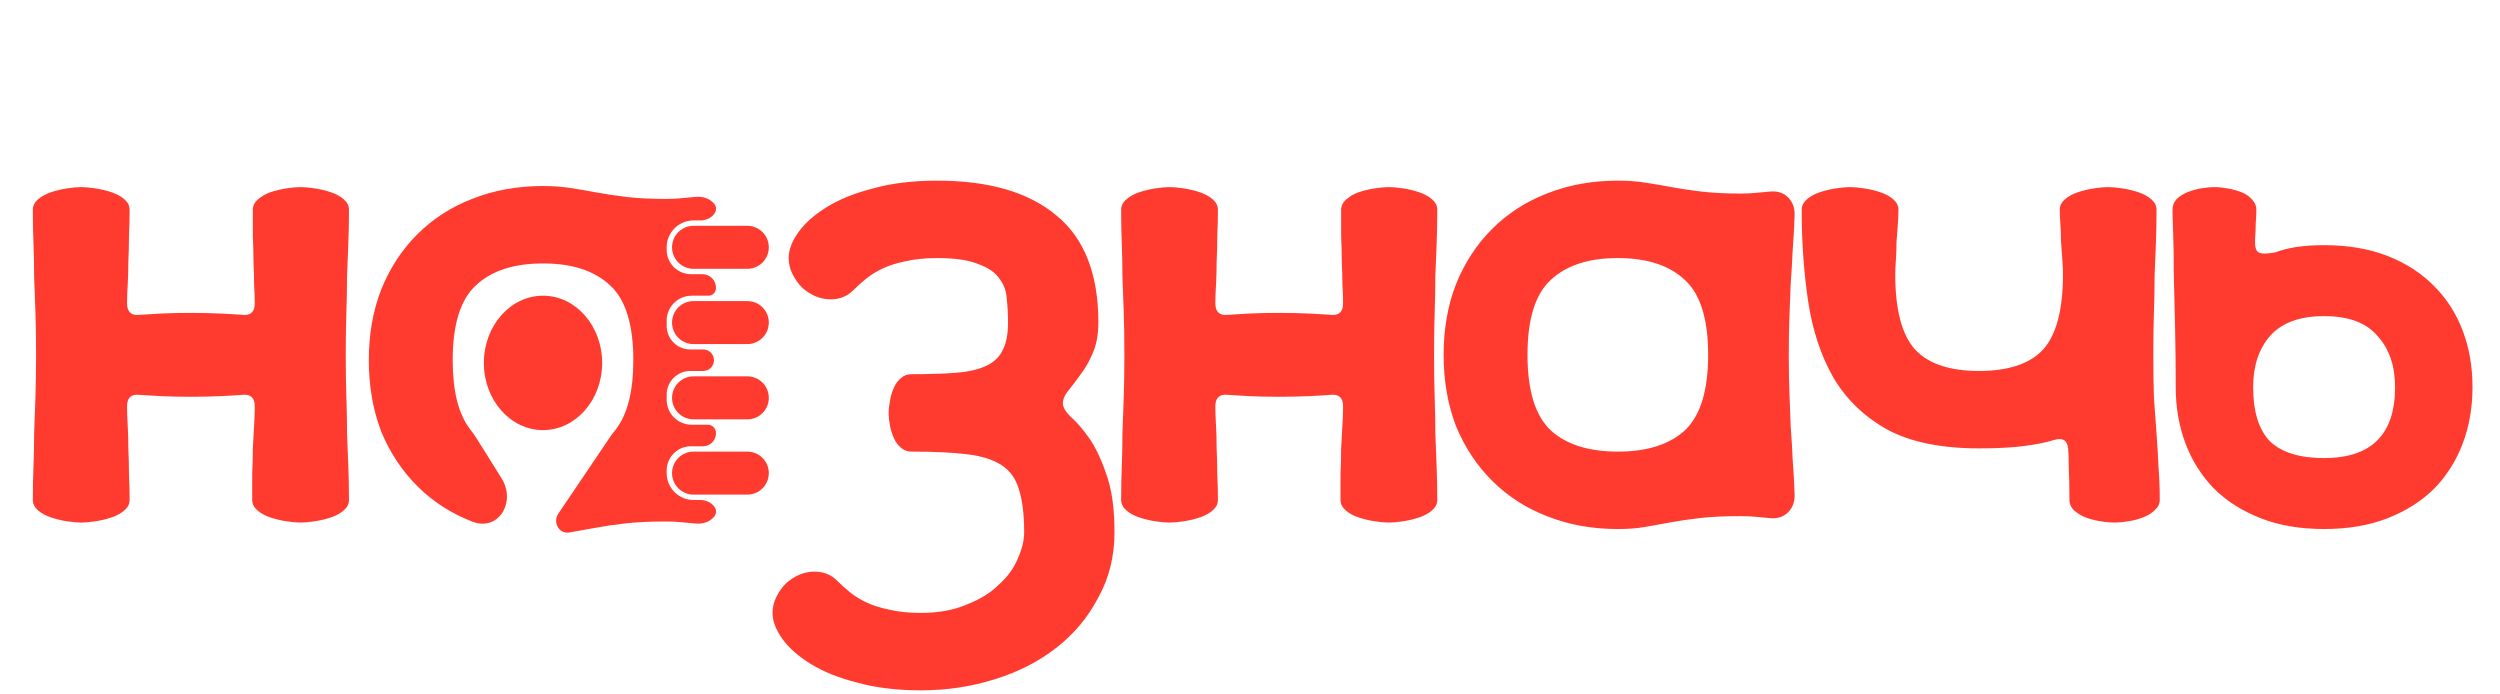
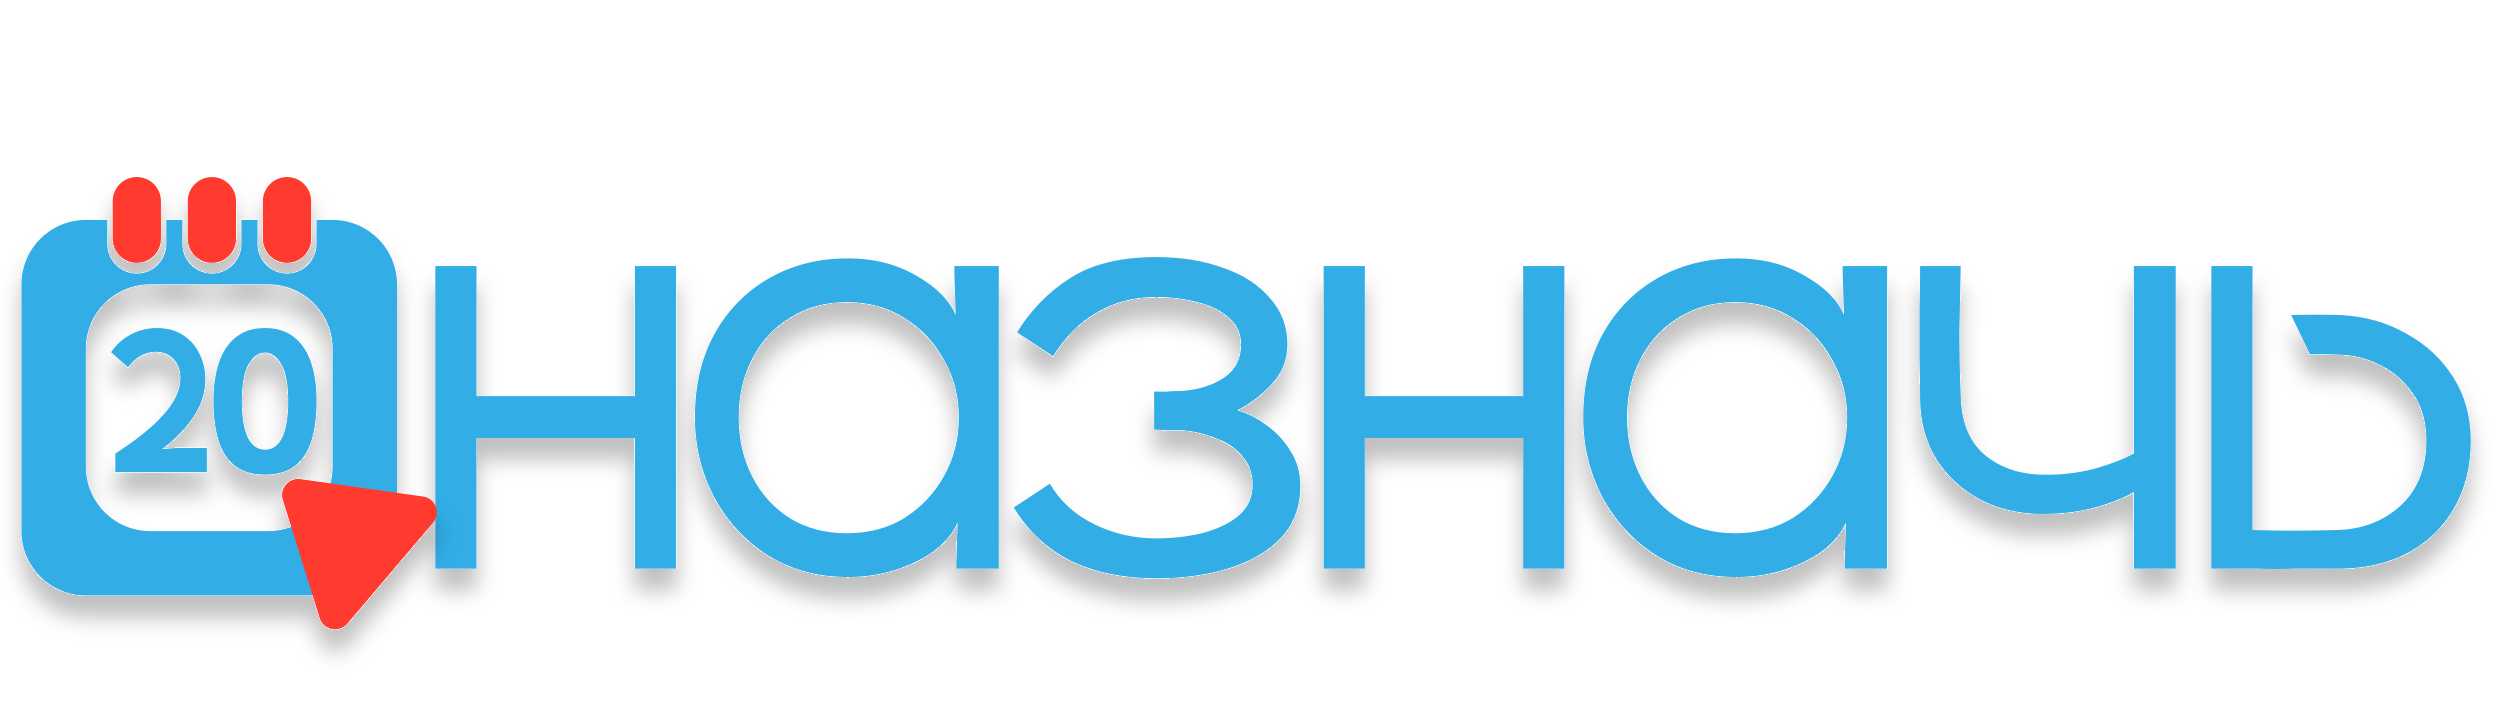
- <svg xmlns="http://www.w3.org/2000/svg" width="465" height="129" viewBox="0 0 465 129" fill="none">
-   <rect x="125" y="42" width="18" height="8" rx="4" fill="#FF3B30" />
-   <rect x="125" y="56" width="18" height="8" rx="4" fill="#FF3B30" />
-   <rect x="125" y="70" width="18" height="8" rx="4" fill="#FF3B30" />
-   <rect x="125" y="84" width="18" height="8" rx="4" fill="#FF3B30" />
-   <ellipse cx="101" cy="67.5" rx="11" ry="12.5" fill="#FF3B30" />
-   <path fill-rule="evenodd" clip-rule="evenodd" d="M70.88 53.92C69.36 57.84 68.6 62.2 68.6 67C68.6 71.8 69.36 76.2 70.88 80.2C72.48 84.12 74.72 87.52 77.6 90.4C80.48 93.28 83.88 95.48 87.8 97V97C92.685 98.954 96.071 93.414 93.283 88.952L88.576 81.422C88.207 80.832 87.772 80.287 87.355 79.73C85.251 76.918 84.2 72.675 84.2 67C84.2 60.36 85.64 55.72 88.52 53.08C91.4 50.36 95.56 49 101 49C106.44 49 110.6 50.36 113.48 53.08C116.36 55.72 117.8 60.36 117.8 67C117.8 72.777 116.71 77.07 114.53 79.879C114.178 80.334 113.812 80.778 113.491 81.254L103.87 95.508C102.755 97.159 103.955 99.368 105.92 99.04V99.04C107.36 98.8 108.92 98.52 110.6 98.2C112.28 97.88 114.16 97.6 116.24 97.36C118.32 97.12 120.84 97 123.8 97C124.92 97 125.84 97.04 126.56 97.12C127.36 97.2 128.24 97.28 129.2 97.36C130.64 97.52 131.8 97.16 132.68 96.28C134.095 94.864 132.291 93 130.289 93H129C126.239 93 124 90.761 124 88V87.524C124 85.026 126.026 83 128.524 83H130.776C132.167 83 133.271 81.826 133.16 80.44C133.129 79.636 132.468 79 131.663 79H128.639C126.077 79 124 76.923 124 74.361V73.385C124 70.963 125.963 69 128.385 69H130.808C131.91 69 132.8 68.102 132.8 67C132.8 65.898 131.91 65 130.808 65H128.385C125.963 65 124 63.037 124 60.615V59.643C124 57.079 126.079 55 128.643 55H131.786C132.524 55 133.13 54.417 133.16 53.68C133.271 52.228 132.115 51 130.658 51H128.529C126.028 51 124 48.972 124 46.471V46C124 43.239 126.239 41 129 41H130.289C132.291 41 134.095 39.136 132.68 37.72C131.8 36.84 130.64 36.48 129.2 36.64C128.24 36.72 127.36 36.8 126.56 36.88C125.84 36.96 124.92 37 123.8 37C121.08 37 118.68 36.88 116.6 36.64C114.6 36.4 112.72 36.12 110.96 35.8C109.28 35.48 107.64 35.2 106.04 34.96C104.52 34.72 102.84 34.6 101 34.6C96.2 34.6 91.8 35.4 87.8 37C83.88 38.52 80.48 40.72 77.6 43.6C74.72 46.48 72.48 49.92 70.88 53.92Z" fill="#FF3B30" />
-   <path d="M6.109 39C6.109 38.28 6.429 37.64 7.069 37.08C7.709 36.52 8.509 36.08 9.469 35.76C10.429 35.44 11.429 35.2 12.469 35.04C13.509 34.88 14.389 34.8 15.109 34.8C15.829 34.8 16.709 34.88 17.749 35.04C18.789 35.2 19.789 35.44 20.749 35.76C21.709 36.08 22.509 36.52 23.149 37.08C23.789 37.64 24.109 38.28 24.109 39C24.109 40.6 24.069 42.24 23.989 43.92C23.989 45.52 23.949 47.12 23.869 48.72C23.869 50.24 23.829 51.68 23.749 53.04C23.669 54.32 23.629 55.44 23.629 56.4C23.629 58 24.389 58.72 25.909 58.56C26.949 58.48 28.269 58.4 29.869 58.32C31.549 58.24 33.429 58.2 35.509 58.2C37.589 58.2 39.429 58.24 41.029 58.32C42.709 58.4 44.069 58.48 45.109 58.56C46.629 58.72 47.389 58 47.389 56.4C47.389 55.44 47.349 54.32 47.269 53.04C47.269 51.68 47.229 50.24 47.149 48.72C47.149 47.12 47.109 45.52 47.029 43.92C47.029 42.24 47.029 40.6 47.029 39C47.029 38.28 47.349 37.64 47.989 37.08C48.629 36.52 49.389 36.08 50.269 35.76C51.229 35.44 52.229 35.2 53.269 35.04C54.309 34.88 55.189 34.8 55.909 34.8C56.629 34.8 57.509 34.88 58.549 35.04C59.589 35.2 60.589 35.44 61.549 35.76C62.509 36.08 63.309 36.52 63.949 37.08C64.589 37.64 64.909 38.28 64.909 39C64.909 41.24 64.869 43.36 64.789 45.36C64.709 47.28 64.629 49.28 64.549 51.36C64.549 53.44 64.509 55.64 64.429 57.96C64.349 60.28 64.309 62.96 64.309 66C64.309 68.96 64.349 71.64 64.429 74.04C64.509 76.36 64.549 78.56 64.549 80.64C64.629 82.72 64.709 84.76 64.789 86.76C64.869 88.68 64.909 90.76 64.909 93C64.909 93.72 64.589 94.36 63.949 94.92C63.309 95.48 62.509 95.92 61.549 96.24C60.589 96.56 59.589 96.8 58.549 96.96C57.509 97.12 56.629 97.2 55.909 97.2C55.189 97.2 54.309 97.12 53.269 96.96C52.229 96.8 51.229 96.56 50.269 96.24C49.309 95.92 48.509 95.48 47.869 94.92C47.229 94.36 46.909 93.72 46.909 93C46.909 91.4 46.909 89.8 46.909 88.2C46.989 86.52 47.029 84.92 47.029 83.4C47.109 81.8 47.189 80.36 47.269 79.08C47.349 77.72 47.389 76.56 47.389 75.6C47.389 74 46.629 73.28 45.109 73.44C44.069 73.52 42.709 73.6 41.029 73.68C39.429 73.76 37.589 73.8 35.509 73.8C33.429 73.8 31.549 73.76 29.869 73.68C28.269 73.6 26.949 73.52 25.909 73.44C24.389 73.28 23.629 74 23.629 75.6C23.629 76.56 23.669 77.72 23.749 79.08C23.829 80.36 23.869 81.8 23.869 83.4C23.949 84.92 23.989 86.52 23.989 88.2C24.069 89.8 24.109 91.4 24.109 93C24.109 93.72 23.789 94.36 23.149 94.92C22.509 95.48 21.709 95.92 20.749 96.24C19.789 96.56 18.789 96.8 17.749 96.96C16.709 97.12 15.829 97.2 15.109 97.2C14.389 97.2 13.509 97.12 12.469 96.96C11.429 96.8 10.429 96.56 9.469 96.24C8.509 95.92 7.709 95.48 7.069 94.92C6.429 94.36 6.109 93.72 6.109 93C6.109 90.76 6.149 88.68 6.229 86.76C6.309 84.76 6.349 82.72 6.349 80.64C6.429 78.56 6.509 76.36 6.589 74.04C6.669 71.64 6.709 68.96 6.709 66C6.709 62.96 6.669 60.28 6.589 57.96C6.509 55.64 6.429 53.48 6.349 51.48C6.349 49.4 6.309 47.36 6.229 45.36C6.149 43.36 6.109 41.24 6.109 39Z" fill="#FF3B30" />
-   <path d="M143.695 114C143.695 112.96 143.935 111.96 144.415 111C144.895 110.04 145.495 109.2 146.215 108.48C146.935 107.84 147.735 107.32 148.615 106.92C149.575 106.52 150.535 106.32 151.495 106.32C153.175 106.32 154.575 106.88 155.695 108C156.415 108.72 157.215 109.44 158.095 110.16C158.975 110.88 160.015 111.52 161.215 112.08C162.415 112.64 163.815 113.08 165.415 113.4C167.095 113.8 169.055 114 171.295 114C174.575 114 177.415 113.48 179.815 112.44C182.295 111.48 184.295 110.24 185.815 108.72C187.415 107.28 188.575 105.68 189.295 103.92C190.095 102.16 190.495 100.52 190.495 99C190.495 95.72 190.175 93.08 189.535 91.08C188.975 89.08 187.895 87.56 186.295 86.52C184.695 85.48 182.535 84.8 179.815 84.48C177.175 84.16 173.735 84 169.495 84C168.775 84 168.135 83.76 167.575 83.28C167.015 82.8 166.575 82.2 166.255 81.48C165.935 80.76 165.695 80 165.535 79.2C165.375 78.32 165.295 77.52 165.295 76.8C165.295 76.08 165.375 75.32 165.535 74.52C165.695 73.64 165.935 72.84 166.255 72.12C166.575 71.4 167.015 70.8 167.575 70.32C168.135 69.84 168.775 69.6 169.495 69.6C172.615 69.6 175.295 69.52 177.535 69.36C179.855 69.2 181.735 68.8 183.175 68.16C184.695 67.52 185.775 66.56 186.415 65.28C187.135 64 187.495 62.24 187.495 60C187.495 58.48 187.415 57 187.255 55.56C187.175 54.12 186.695 52.84 185.815 51.72C185.015 50.6 183.695 49.72 181.855 49.08C180.095 48.36 177.575 48 174.295 48C172.055 48 170.095 48.2 168.415 48.6C166.815 48.92 165.415 49.36 164.215 49.92C163.015 50.48 161.975 51.12 161.095 51.84C160.215 52.56 159.415 53.28 158.695 54C157.575 55.12 156.175 55.68 154.495 55.68C153.535 55.68 152.575 55.48 151.615 55.08C150.735 54.68 149.935 54.16 149.215 53.52C148.495 52.8 147.895 51.96 147.415 51C146.935 50.04 146.695 49.04 146.695 48C146.695 46.48 147.295 44.88 148.495 43.2C149.695 41.52 151.455 39.96 153.775 38.52C156.095 37.08 158.975 35.92 162.415 35.04C165.855 34.08 169.815 33.6 174.295 33.6C183.975 33.6 191.375 35.76 196.495 40.08C201.695 44.32 204.295 50.96 204.295 60C204.295 62.24 203.935 64.16 203.215 65.76C202.575 67.28 201.815 68.6 200.935 69.72C200.135 70.84 199.375 71.84 198.655 72.72C198.015 73.52 197.695 74.28 197.695 75C197.695 75.72 198.175 76.56 199.135 77.52C200.175 78.4 201.295 79.68 202.495 81.36C203.695 83.04 204.775 85.28 205.735 88.08C206.775 90.88 207.295 94.52 207.295 99C207.295 103.48 206.295 107.52 204.295 111.12C202.375 114.8 199.775 117.92 196.495 120.48C193.215 123.04 189.375 125 184.975 126.36C180.655 127.72 176.095 128.4 171.295 128.4C166.815 128.4 162.855 127.92 159.415 126.96C155.975 126.08 153.095 124.92 150.775 123.48C148.455 122.04 146.695 120.48 145.495 118.8C144.295 117.12 143.695 115.52 143.695 114ZM208.533 39C208.533 38.28 208.853 37.64 209.493 37.08C210.133 36.52 210.933 36.08 211.893 35.76C212.853 35.44 213.853 35.2 214.893 35.04C215.933 34.88 216.813 34.8 217.533 34.8C218.253 34.8 219.133 34.88 220.173 35.04C221.213 35.2 222.213 35.44 223.173 35.76C224.133 36.08 224.933 36.52 225.573 37.08C226.213 37.64 226.533 38.28 226.533 39C226.533 40.6 226.493 42.24 226.413 43.92C226.413 45.52 226.373 47.12 226.293 48.72C226.293 50.24 226.253 51.68 226.173 53.04C226.093 54.32 226.053 55.44 226.053 56.4C226.053 58 226.813 58.72 228.333 58.56C229.373 58.48 230.693 58.4 232.293 58.32C233.973 58.24 235.853 58.2 237.933 58.2C240.013 58.2 241.853 58.24 243.453 58.32C245.133 58.4 246.493 58.48 247.533 58.56C249.053 58.72 249.813 58 249.813 56.4C249.813 55.44 249.773 54.32 249.693 53.04C249.693 51.68 249.653 50.24 249.573 48.72C249.573 47.12 249.533 45.52 249.453 43.92C249.453 42.24 249.453 40.6 249.453 39C249.453 38.28 249.773 37.64 250.413 37.08C251.053 36.52 251.813 36.08 252.693 35.76C253.653 35.44 254.653 35.2 255.693 35.04C256.733 34.88 257.613 34.8 258.333 34.8C259.053 34.8 259.933 34.88 260.973 35.04C262.013 35.2 263.013 35.44 263.973 35.76C264.933 36.08 265.733 36.52 266.373 37.08C267.013 37.64 267.333 38.28 267.333 39C267.333 41.24 267.293 43.36 267.213 45.36C267.133 47.28 267.053 49.28 266.973 51.36C266.973 53.44 266.933 55.64 266.853 57.96C266.773 60.28 266.733 62.96 266.733 66C266.733 68.96 266.773 71.64 266.853 74.04C266.933 76.36 266.973 78.56 266.973 80.64C267.053 82.72 267.133 84.76 267.213 86.76C267.293 88.68 267.333 90.76 267.333 93C267.333 93.72 267.013 94.36 266.373 94.92C265.733 95.48 264.933 95.92 263.973 96.24C263.013 96.56 262.013 96.8 260.973 96.96C259.933 97.12 259.053 97.2 258.333 97.2C257.613 97.2 256.733 97.12 255.693 96.96C254.653 96.8 253.653 96.56 252.693 96.24C251.733 95.92 250.933 95.48 250.293 94.92C249.653 94.36 249.333 93.72 249.333 93C249.333 91.4 249.333 89.8 249.333 88.2C249.413 86.52 249.453 84.92 249.453 83.4C249.533 81.8 249.613 80.36 249.693 79.08C249.773 77.72 249.813 76.56 249.813 75.6C249.813 74 249.053 73.28 247.533 73.44C246.493 73.52 245.133 73.6 243.453 73.68C241.853 73.76 240.013 73.8 237.933 73.8C235.853 73.8 233.973 73.76 232.293 73.68C230.693 73.6 229.373 73.52 228.333 73.44C226.813 73.28 226.053 74 226.053 75.6C226.053 76.56 226.093 77.72 226.173 79.08C226.253 80.36 226.293 81.8 226.293 83.4C226.373 84.92 226.413 86.52 226.413 88.2C226.493 89.8 226.533 91.4 226.533 93C226.533 93.72 226.213 94.36 225.573 94.92C224.933 95.48 224.133 95.92 223.173 96.24C222.213 96.56 221.213 96.8 220.173 96.96C219.133 97.12 218.253 97.2 217.533 97.2C216.813 97.2 215.933 97.12 214.893 96.96C213.853 96.8 212.853 96.56 211.893 96.24C210.933 95.92 210.133 95.48 209.493 94.92C208.853 94.36 208.533 93.72 208.533 93C208.533 90.76 208.573 88.68 208.653 86.76C208.733 84.76 208.773 82.72 208.773 80.64C208.853 78.56 208.933 76.36 209.013 74.04C209.093 71.64 209.133 68.96 209.133 66C209.133 62.96 209.093 60.28 209.013 57.96C208.933 55.64 208.853 53.48 208.773 51.48C208.773 49.4 208.733 47.36 208.653 45.36C208.573 43.36 208.533 41.24 208.533 39ZM268.514 66C268.514 61.2 269.274 56.84 270.794 52.92C272.394 48.92 274.634 45.48 277.514 42.6C280.394 39.72 283.794 37.52 287.714 36C291.714 34.4 296.114 33.6 300.914 33.6C302.754 33.6 304.434 33.72 305.954 33.96C307.554 34.2 309.194 34.48 310.874 34.8C312.634 35.12 314.514 35.4 316.514 35.64C318.594 35.88 320.994 36 323.714 36C324.834 36 325.754 35.96 326.474 35.88C327.274 35.8 328.154 35.72 329.114 35.64C330.554 35.48 331.714 35.84 332.594 36.72C333.474 37.6 333.874 38.76 333.794 40.2C333.714 42.44 333.594 44.56 333.434 46.56C333.354 48.56 333.234 50.6 333.074 52.68C332.994 54.68 332.914 56.76 332.834 58.92C332.754 61.08 332.714 63.44 332.714 66C332.714 68.56 332.754 70.92 332.834 73.08C332.914 75.24 332.994 77.36 333.074 79.44C333.234 81.44 333.354 83.44 333.434 85.44C333.594 87.44 333.714 89.56 333.794 91.8C333.874 93.24 333.474 94.4 332.594 95.28C331.714 96.16 330.554 96.52 329.114 96.36C328.154 96.28 327.274 96.2 326.474 96.12C325.754 96.04 324.834 96 323.714 96C320.754 96 318.234 96.12 316.154 96.36C314.074 96.6 312.194 96.88 310.514 97.2C308.834 97.52 307.274 97.8 305.834 98.04C304.394 98.28 302.754 98.4 300.914 98.4C296.114 98.4 291.714 97.6 287.714 96C283.794 94.48 280.394 92.28 277.514 89.4C274.634 86.52 272.394 83.12 270.794 79.2C269.274 75.2 268.514 70.8 268.514 66ZM300.914 84C306.354 84 310.514 82.68 313.394 80.04C316.274 77.32 317.714 72.64 317.714 66C317.714 59.36 316.274 54.72 313.394 52.08C310.514 49.36 306.354 48 300.914 48C295.474 48 291.314 49.36 288.434 52.08C285.554 54.72 284.114 59.36 284.114 66C284.114 72.64 285.554 77.32 288.434 80.04C291.314 82.68 295.474 84 300.914 84ZM344.114 34.8C344.834 34.8 345.714 34.88 346.754 35.04C347.794 35.2 348.794 35.44 349.754 35.76C350.714 36.08 351.514 36.52 352.154 37.08C352.794 37.64 353.114 38.28 353.114 39C353.114 39.72 353.074 40.64 352.994 41.76C352.914 42.8 352.834 43.88 352.754 45C352.754 46.12 352.714 47.24 352.634 48.36C352.554 49.4 352.514 50.28 352.514 51C352.514 57.64 353.754 62.32 356.234 65.04C358.714 67.68 362.674 69 368.114 69C373.554 69 377.514 67.68 379.994 65.04C382.474 62.32 383.714 57.64 383.714 51C383.714 50.28 383.674 49.4 383.594 48.36C383.514 47.24 383.434 46.12 383.354 45C383.354 43.88 383.314 42.8 383.234 41.76C383.154 40.64 383.114 39.72 383.114 39C383.114 38.28 383.434 37.64 384.074 37.08C384.714 36.52 385.514 36.08 386.474 35.76C387.434 35.44 388.434 35.2 389.474 35.04C390.514 34.88 391.394 34.8 392.114 34.8C392.834 34.8 393.714 34.88 394.754 35.04C395.794 35.2 396.794 35.44 397.754 35.76C398.714 36.08 399.514 36.52 400.154 37.08C400.794 37.64 401.114 38.28 401.114 39C401.114 41.24 401.074 43.36 400.994 45.36C400.914 47.28 400.834 49.28 400.754 51.36C400.754 53.44 400.714 55.64 400.634 57.96C400.554 60.28 400.514 62.96 400.514 66C400.514 68.96 400.554 71.64 400.634 74.04C400.794 76.36 400.954 78.56 401.114 80.64C401.274 82.72 401.394 84.76 401.474 86.76C401.634 88.68 401.714 90.76 401.714 93C401.714 93.72 401.394 94.36 400.754 94.92C400.194 95.48 399.474 95.92 398.594 96.24C397.794 96.56 396.874 96.8 395.834 96.96C394.874 97.12 394.034 97.2 393.314 97.2C392.594 97.2 391.714 97.12 390.674 96.96C389.714 96.8 388.794 96.56 387.914 96.24C387.114 95.92 386.394 95.48 385.754 94.92C385.194 94.36 384.914 93.72 384.914 93C384.914 90.52 384.874 88.52 384.794 87C384.794 85.48 384.754 84.28 384.674 83.4C384.514 81.88 383.634 81.36 382.034 81.84C380.834 82.24 379.074 82.6 376.754 82.92C374.514 83.24 371.634 83.4 368.114 83.4C361.074 83.4 355.394 82.24 351.074 79.92C346.754 77.52 343.394 74.28 340.994 70.2C338.674 66.12 337.114 61.4 336.314 56.04C335.514 50.68 335.114 45 335.114 39C335.114 38.28 335.434 37.64 336.074 37.08C336.714 36.52 337.514 36.08 338.474 35.76C339.434 35.44 340.434 35.2 341.474 35.04C342.514 34.88 343.394 34.8 344.114 34.8ZM411.886 34.8C412.606 34.8 413.406 34.88 414.286 35.04C415.246 35.2 416.126 35.44 416.926 35.76C417.726 36.08 418.366 36.52 418.846 37.08C419.406 37.64 419.686 38.28 419.686 39C419.686 39.64 419.646 40.48 419.566 41.52C419.566 42.48 419.526 43.44 419.446 44.4C419.366 45.76 419.566 46.6 420.046 46.92C420.606 47.24 421.686 47.24 423.286 46.92C424.326 46.52 425.566 46.2 427.006 45.96C428.526 45.72 430.286 45.6 432.286 45.6C436.766 45.6 440.726 46.28 444.166 47.64C447.606 49 450.486 50.88 452.806 53.28C455.126 55.6 456.886 58.36 458.086 61.56C459.286 64.76 459.886 68.24 459.886 72C459.886 75.76 459.286 79.24 458.086 82.44C456.886 85.64 455.126 88.44 452.806 90.84C450.486 93.16 447.606 95 444.166 96.36C440.726 97.72 436.766 98.4 432.286 98.4C427.806 98.4 423.846 97.72 420.406 96.36C416.966 95 414.086 93.16 411.766 90.84C409.446 88.44 407.686 85.64 406.486 82.44C405.286 79.24 404.686 75.76 404.686 72C404.686 68.24 404.646 64.56 404.566 60.96C404.486 57.28 404.406 53.96 404.326 51C404.326 47.96 404.286 45.4 404.206 43.32C404.126 41.16 404.086 39.72 404.086 39C404.086 38.28 404.326 37.64 404.806 37.08C405.366 36.52 406.046 36.08 406.846 35.76C407.646 35.44 408.486 35.2 409.366 35.04C410.326 34.88 411.166 34.8 411.886 34.8ZM419.086 72C419.086 76.56 420.126 79.92 422.206 82.08C424.366 84.16 427.726 85.2 432.286 85.2C441.086 85.2 445.486 80.8 445.486 72C445.486 68.08 444.406 64.92 442.246 62.52C440.166 60.04 436.846 58.8 432.286 58.8C427.726 58.8 424.366 60.04 422.206 62.52C420.126 64.92 419.086 68.08 419.086 72Z" fill="#FF3B30" />
+ <svg xmlns="http://www.w3.org/2000/svg" width="466" height="132" viewBox="0 0 466 132" fill="none">
+   <g filter="url(#filter0_d_24_45)">
+     <path d="M126.022 49.6V106H118.342V81.64H88.822V106H81.142V49.6H88.822V73.84H118.342V49.6H126.022ZM158.095 48.16C162.895 48.16 167.135 49.24 170.815 51.4C174.495 53.48 176.935 55.92 178.135 58.72L177.895 51.04V49.6H186.175V106H178.255V105.04L178.495 97.36C177.695 99.28 176.255 101.04 174.175 102.64C172.095 104.16 169.655 105.36 166.855 106.24C164.055 107.12 161.135 107.56 158.095 107.56C152.415 107.56 147.415 106.2 143.095 103.48C138.855 100.76 135.535 97.16 133.135 92.68C130.735 88.12 129.535 83.16 129.535 77.8C129.535 71.88 130.735 66.72 133.135 62.32C135.615 57.84 139.015 54.36 143.335 51.88C147.655 49.4 152.575 48.16 158.095 48.16ZM157.855 99.4C161.935 99.4 165.535 98.44 168.655 96.52C171.775 94.52 174.215 91.92 175.975 88.72C177.815 85.44 178.735 81.8 178.735 77.8C178.735 73.88 177.815 70.32 175.975 67.12C174.215 63.84 171.775 61.24 168.655 59.32C165.535 57.32 161.935 56.32 157.855 56.32C153.855 56.32 150.335 57.28 147.295 59.2C144.255 61.04 141.895 63.6 140.215 66.88C138.535 70.08 137.695 73.72 137.695 77.8C137.695 81.88 138.535 85.56 140.215 88.84C141.895 92.12 144.255 94.72 147.295 96.64C150.335 98.48 153.855 99.4 157.855 99.4ZM188.973 94.6L195.693 90.16C197.613 93.44 200.373 95.96 203.973 97.72C207.573 99.48 211.413 100.36 215.493 100.36C218.453 100.36 221.293 100.04 224.013 99.4C226.813 98.68 229.093 97.6 230.853 96.16C232.613 94.64 233.493 92.72 233.493 90.4C233.493 88.24 232.853 86.44 231.573 85C230.293 83.48 228.613 82.36 226.533 81.64C224.533 80.84 222.453 80.36 220.293 80.2C219.173 80.2 218.213 80.2 217.413 80.2C216.693 80.12 215.933 80.08 215.133 80.08V73C215.933 73 216.693 73 217.413 73C218.213 72.92 219.173 72.88 220.293 72.88C223.493 72.64 226.133 71.8 228.213 70.36C230.293 68.92 231.333 66.88 231.333 64.24C231.333 62.16 230.573 60.48 229.053 59.2C227.533 57.84 225.573 56.88 223.173 56.32C220.773 55.68 218.213 55.36 215.493 55.36C211.333 55.36 207.653 56.32 204.453 58.24C201.253 60.08 198.533 62.8 196.293 66.4L189.573 61.96C192.133 57.8 195.413 54.44 199.413 51.88C203.493 49.24 208.853 47.92 215.493 47.92C220.213 47.92 224.413 48.6 228.093 49.96C231.773 51.24 234.653 53.12 236.733 55.6C238.893 58 239.973 60.88 239.973 64.24C239.973 67.12 238.933 69.64 236.853 71.8C234.853 73.88 232.773 75.44 230.613 76.48C232.373 76.96 234.133 77.84 235.893 79.12C237.733 80.4 239.253 82 240.453 83.92C241.733 85.84 242.373 88.04 242.373 90.52C242.373 94.44 241.173 97.68 238.773 100.24C236.453 102.72 233.253 104.6 229.173 105.88C225.173 107.16 220.613 107.8 215.493 107.8C209.493 107.8 204.213 106.72 199.653 104.56C195.173 102.32 191.613 99 188.973 94.6ZM291.603 49.6V106H283.923V81.64H254.403V106H246.723V49.6H254.403V73.84H283.923V49.6H291.603ZM323.677 48.16C328.477 48.16 332.717 49.24 336.397 51.4C340.077 53.48 342.517 55.92 343.717 58.72L343.477 51.04V49.6H351.757V106H343.837V105.04L344.077 97.36C343.277 99.28 341.837 101.04 339.757 102.64C337.677 104.16 335.237 105.36 332.437 106.24C329.637 107.12 326.717 107.56 323.677 107.56C317.997 107.56 312.997 106.2 308.677 103.48C304.437 100.76 301.117 97.16 298.717 92.68C296.317 88.12 295.117 83.16 295.117 77.8C295.117 71.88 296.317 66.72 298.717 62.32C301.197 57.84 304.597 54.36 308.917 51.88C313.237 49.4 318.157 48.16 323.677 48.16ZM323.437 99.4C327.517 99.4 331.117 98.44 334.237 96.52C337.357 94.52 339.797 91.92 341.557 88.72C343.397 85.44 344.317 81.8 344.317 77.8C344.317 73.88 343.397 70.32 341.557 67.12C339.797 63.84 337.357 61.24 334.237 59.32C331.117 57.32 327.517 56.32 323.437 56.32C319.437 56.32 315.917 57.28 312.877 59.2C309.837 61.04 307.477 63.6 305.797 66.88C304.117 70.08 303.277 73.72 303.277 77.8C303.277 81.88 304.117 85.56 305.797 88.84C307.477 92.12 309.837 94.72 312.877 96.64C315.917 98.48 319.437 99.4 323.437 99.4ZM405.554 49.6V106H397.754V91.72C395.834 92.84 393.394 93.8 390.434 94.6C387.554 95.4 384.314 95.8 380.714 95.8C376.474 95.8 372.634 94.92 369.194 93.16C365.754 91.32 363.034 88.84 361.034 85.72C359.034 82.52 357.994 78.84 357.914 74.68C357.914 72.6 357.874 70 357.794 66.88C357.794 63.68 357.794 60.52 357.794 57.4C357.874 54.28 357.914 51.68 357.914 49.6H365.474C365.394 53.28 365.314 57.28 365.234 61.6C365.234 65.84 365.314 69.84 365.474 73.6C365.554 78.56 367.034 82.28 369.914 84.76C372.794 87.16 376.394 88.4 380.714 88.48C383.994 88.56 387.194 88.2 390.314 87.4C393.434 86.52 395.914 85.56 397.754 84.52V49.6H405.554ZM419.872 49.6V98.8C422.912 98.88 425.432 98.92 427.432 98.92C429.512 98.92 432.152 98.88 435.352 98.8C440.152 98.72 444.152 97.24 447.352 94.36C450.632 91.4 452.272 87.32 452.272 82.12C452.272 78.68 451.472 75.8 449.872 73.48C448.272 71.16 446.312 69.4 443.992 68.2C441.672 67 439.352 66.32 437.032 66.16C435.352 66.08 434.112 66.04 433.312 66.04C432.592 66.04 431.672 66.04 430.552 66.04L427.072 58.72C430.192 58.64 433.272 58.64 436.312 58.72C440.872 58.96 444.952 60.12 448.552 62.2C452.232 64.2 455.152 66.92 457.312 70.36C459.472 73.8 460.552 77.72 460.552 82.12C460.552 86.92 459.512 91.12 457.432 94.72C455.432 98.24 452.592 101 448.912 103C445.312 104.92 441.152 105.92 436.432 106C433.232 106 430.392 106 427.912 106C425.512 106.08 423.072 106.08 420.592 106C418.112 106 415.312 106 412.192 106V49.6H419.872Z" fill="#32ADE6" />
+   </g>
+   <g filter="url(#filter1_d_24_45)">
+     <path fill-rule="evenodd" clip-rule="evenodd" d="M25.5 51C28.538 51 31 48.538 31 45.5V41H34V45.5C34 48.538 36.462 51 39.5 51C42.538 51 45 48.538 45 45.5V41H48V45.5C48 48.538 50.462 51 53.5 51C56.538 51 59 48.538 59 45.5V41H62C68.627 41 74 46.373 74 53V99C74 105.627 68.627 111 62 111H16C9.373 111 4 105.627 4 99V53C4 46.373 9.373 41 16 41H20V45.5C20 48.538 22.462 51 25.5 51ZM16 65C16 58.373 21.373 53 28 53H50C56.627 53 62 58.373 62 65V87C62 93.627 56.627 99 50 99H28C21.373 99 16 93.627 16 87V65Z" fill="#32ADE6" />
+     <rect x="30" y="49" width="9" height="16" rx="4.5" transform="rotate(180 30 49)" fill="#FF3B30" />
+     <rect x="44" y="49" width="9" height="16" rx="4.5" transform="rotate(180 44 49)" fill="#FF3B30" />
+     <rect x="58" y="49" width="9" height="16" rx="4.5" transform="rotate(180 58 49)" fill="#FF3B30" />
+     <path d="M33.628 70.504C33.628 68.992 33.196 67.792 32.332 66.904C31.492 66.016 30.4 65.572 29.056 65.572C27.976 65.572 26.98 65.848 26.068 66.4C25.18 66.952 24.448 67.648 23.872 68.488L20.704 65.644C21.64 64.252 22.852 63.16 24.34 62.368C25.852 61.552 27.484 61.144 29.236 61.144C31.156 61.144 32.788 61.588 34.132 62.476C35.476 63.34 36.496 64.504 37.192 65.968C37.912 67.408 38.272 68.992 38.272 70.72C38.272 73.144 37.552 75.448 36.112 77.632C34.672 79.792 32.716 81.82 30.244 83.716L32.8 83.5H38.56V88H21.496V84.544C25.48 81.976 28.492 79.54 30.532 77.236C32.596 74.908 33.628 72.664 33.628 70.504ZM49.4 88.468C47.072 88.468 45.2 87.916 43.784 86.812C42.368 85.684 41.348 84.1 40.724 82.06C40.1 79.996 39.788 77.572 39.788 74.788C39.788 72.004 40.136 69.592 40.832 67.552C41.528 65.512 42.584 63.94 44 62.836C45.416 61.708 47.216 61.144 49.4 61.144C51.584 61.144 53.384 61.708 54.8 62.836C56.216 63.94 57.272 65.512 57.968 67.552C58.664 69.592 59.012 72.004 59.012 74.788C59.012 77.572 58.7 79.996 58.076 82.06C57.452 84.1 56.432 85.684 55.016 86.812C53.6 87.916 51.728 88.468 49.4 88.468ZM49.4 65.716C48.176 65.716 47.144 66.46 46.304 67.948C45.488 69.412 45.08 71.704 45.08 74.824C45.08 77.776 45.452 80.02 46.196 81.556C46.94 83.068 48.008 83.824 49.4 83.824C50.792 83.824 51.86 83.068 52.604 81.556C53.348 80.02 53.72 77.776 53.72 74.824C53.72 71.704 53.3 69.412 52.46 67.948C51.644 66.46 50.624 65.716 49.4 65.716Z" fill="#32ADE6" />
+     <path d="M52.714 93.17C52.058 91.067 53.818 88.998 55.999 89.307L78.85 92.548C81.19 92.88 82.245 95.662 80.714 97.462L64.731 116.255C63.2 118.055 60.285 117.46 59.582 115.204L52.714 93.17Z" fill="#FF3B30" />
+   </g>
+   <defs>
+     <filter id="filter0_d_24_45" x="77.141" y="47.92" width="387.412" height="67.88" filterUnits="userSpaceOnUse" color-interpolation-filters="sRGB">
+       <feFlood flood-opacity="0" result="BackgroundImageFix" />
+       <feColorMatrix in="SourceAlpha" type="matrix" values="0 0 0 0 0 0 0 0 0 0 0 0 0 0 0 0 0 0 127 0" result="hardAlpha" />
+       <feOffset dy="4" />
+       <feGaussianBlur stdDeviation="2" />
+       <feComposite in2="hardAlpha" operator="out" />
+       <feColorMatrix type="matrix" values="0 0 0 0 0 0 0 0 0 0 0 0 0 0 0 0 0 0 0.25 0" />
+       <feBlend mode="normal" in2="BackgroundImageFix" result="effect1_dropShadow_24_45" />
+       <feBlend mode="normal" in="SourceGraphic" in2="effect1_dropShadow_24_45" result="shape" />
+     </filter>
+     <filter id="filter1_d_24_45" x="0" y="33" width="97.164" height="103.572" filterUnits="userSpaceOnUse" color-interpolation-filters="sRGB">
+       <feFlood flood-opacity="0" result="BackgroundImageFix" />
+       <feColorMatrix in="SourceAlpha" type="matrix" values="0 0 0 0 0 0 0 0 0 0 0 0 0 0 0 0 0 0 127 0" result="hardAlpha" />
+       <feOffset dy="4" />
+       <feGaussianBlur stdDeviation="2" />
+       <feComposite in2="hardAlpha" operator="out" />
+       <feColorMatrix type="matrix" values="0 0 0 0 0 0 0 0 0 0 0 0 0 0 0 0 0 0 0.25 0" />
+       <feBlend mode="normal" in2="BackgroundImageFix" result="effect1_dropShadow_24_45" />
+       <feBlend mode="normal" in="SourceGraphic" in2="effect1_dropShadow_24_45" result="shape" />
+     </filter>
+   </defs>
</svg>
